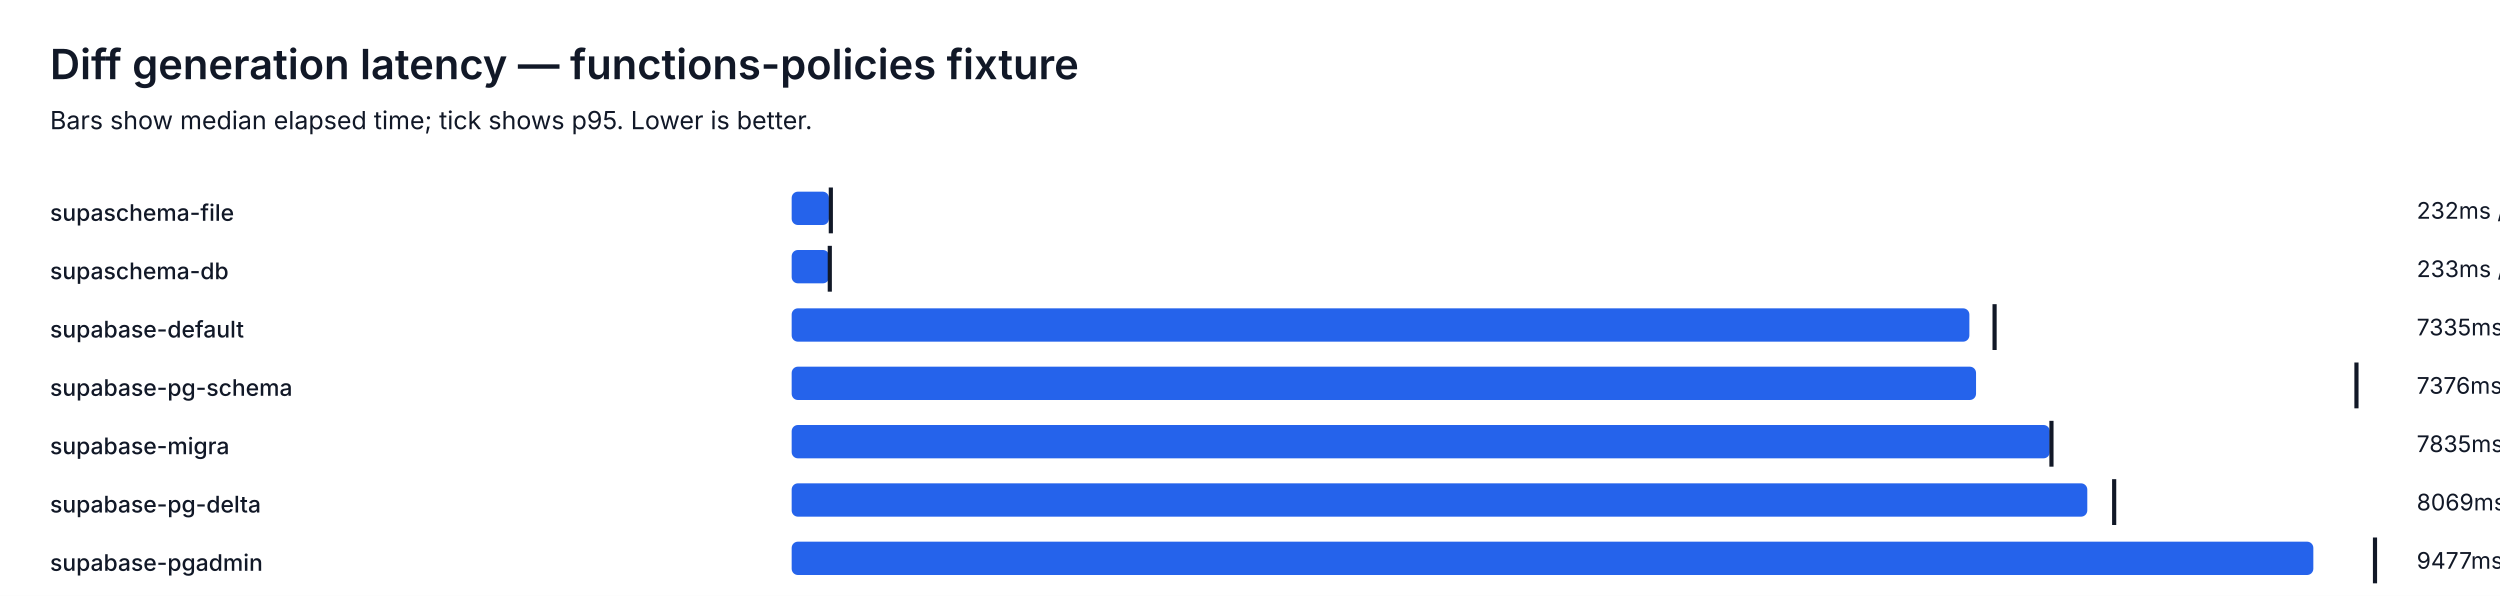
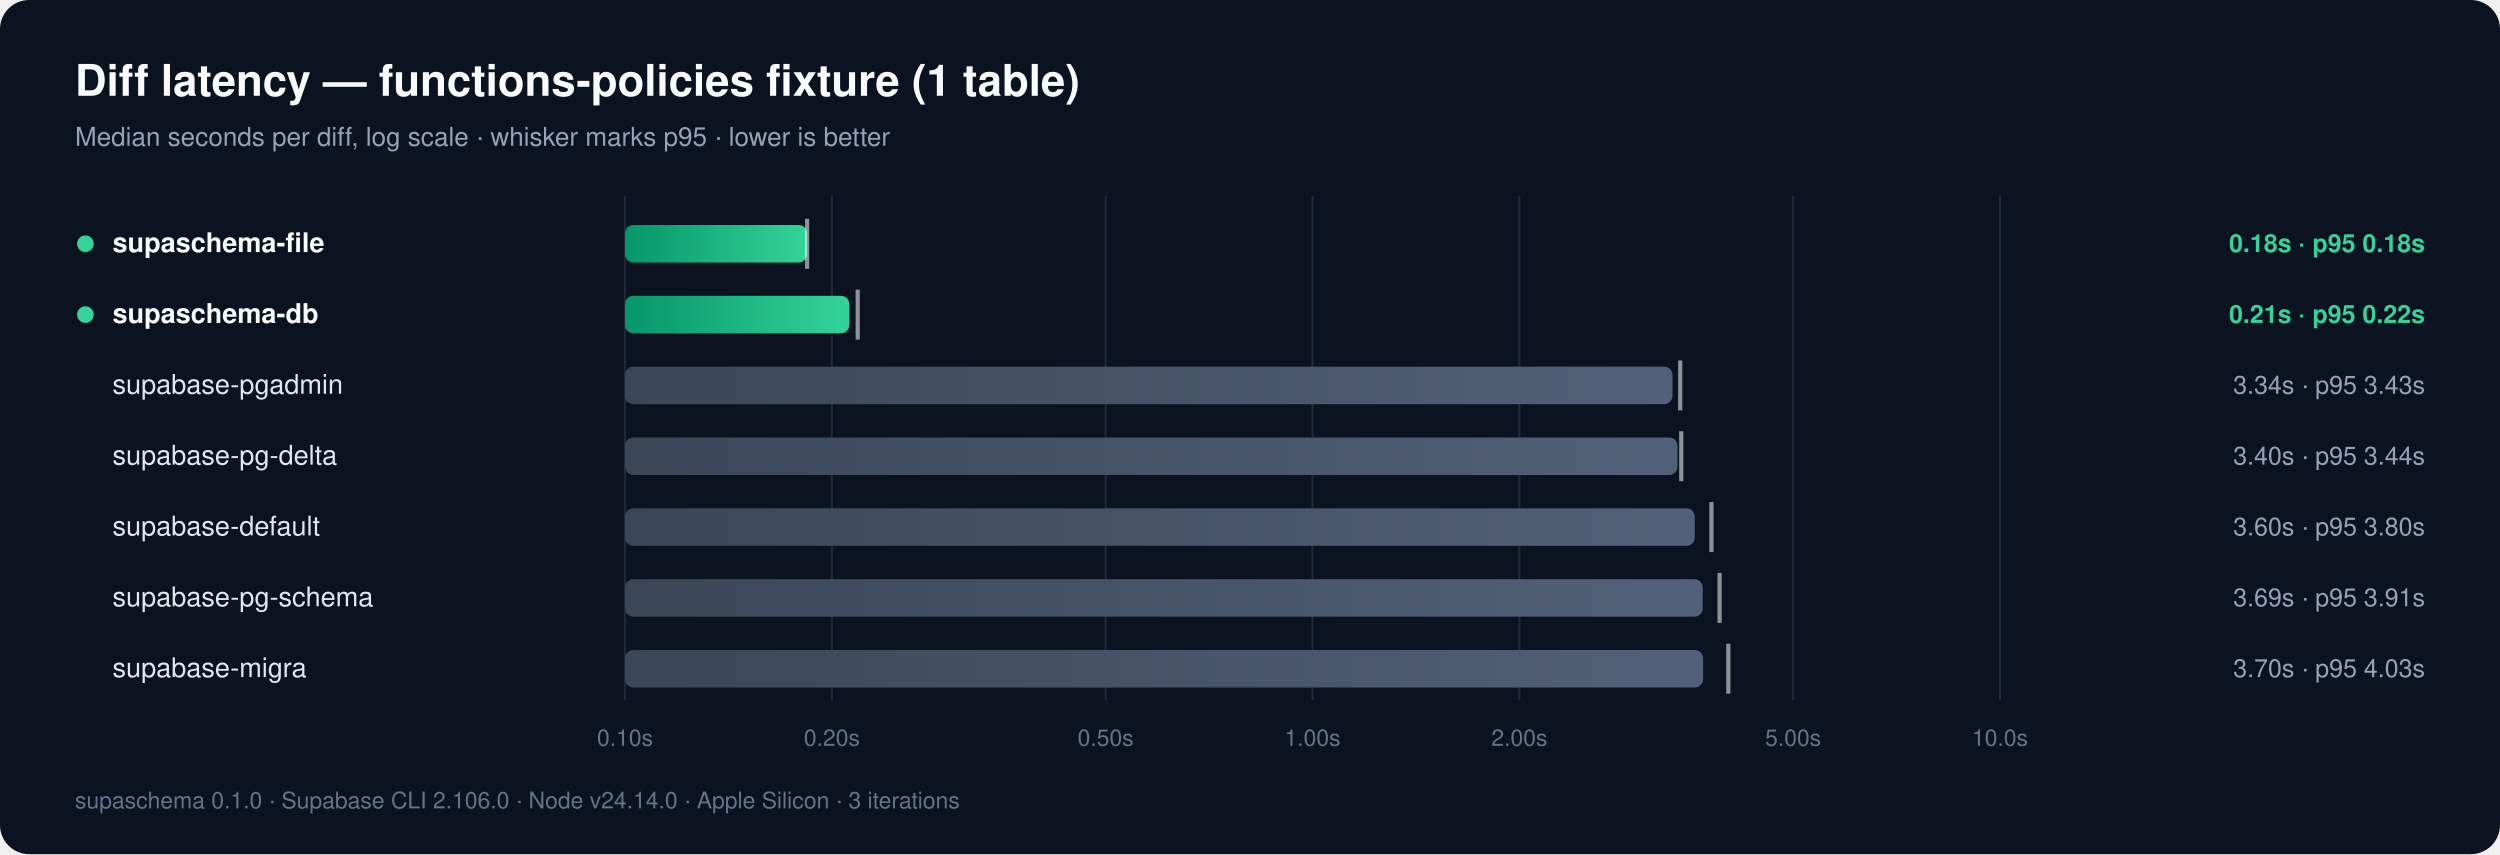
- <svg xmlns="http://www.w3.org/2000/svg" width="1200" height="286" viewBox="0 0 1200 286" role="img">
-   <rect width="100%" height="100%" fill="#ffffff" />
-   <text x="24" y="38" fill="#111827" font-family="Inter, Arial, sans-serif" font-size="20" font-weight="600">Diff generation latency — functions-policies fixture</text>
-   <text x="24" y="62" fill="#111827" font-family="Inter, Arial, sans-serif" font-size="12" font-weight="400">Bars show median elapsed time; tick shows p95. Lower is better.</text>
-   <text x="24" y="106" fill="#111827" font-family="Inter, Arial, sans-serif" font-size="11" font-weight="500">supaschema-file</text>
-   <rect x="380" y="92" width="17.9" height="16" rx="3" fill="#2563eb" />
-   <line x1="398.8" y1="90" x2="398.8" y2="112" stroke="#111827" stroke-width="2" />
-   <text x="1160" y="105" fill="#111827" font-family="Inter, Arial, sans-serif" font-size="11" font-weight="400">232ms / p95 244ms</text>
-   <text x="24" y="134" fill="#111827" font-family="Inter, Arial, sans-serif" font-size="11" font-weight="500">supaschema-db</text>
-   <rect x="380" y="120" width="18.0" height="16" rx="3" fill="#2563eb" />
-   <line x1="398.3" y1="118" x2="398.3" y2="140" stroke="#111827" stroke-width="2" />
-   <text x="1160" y="133" fill="#111827" font-family="Inter, Arial, sans-serif" font-size="11" font-weight="400">233ms / p95 237ms</text>
-   <text x="24" y="162" fill="#111827" font-family="Inter, Arial, sans-serif" font-size="11" font-weight="500">supabase-default</text>
-   <rect x="380" y="148" width="565.3" height="16" rx="3" fill="#2563eb" />
-   <line x1="957.4" y1="146" x2="957.4" y2="168" stroke="#111827" stroke-width="2" />
-   <text x="1160" y="161" fill="#111827" font-family="Inter, Arial, sans-serif" font-size="11" font-weight="400">7335ms / p95 7492ms</text>
-   <text x="24" y="190" fill="#111827" font-family="Inter, Arial, sans-serif" font-size="11" font-weight="500">supabase-pg-schema</text>
-   <rect x="380" y="176" width="568.5" height="16" rx="3" fill="#2563eb" />
-   <line x1="1131.1" y1="174" x2="1131.1" y2="196" stroke="#111827" stroke-width="2" />
-   <text x="1160" y="189" fill="#111827" font-family="Inter, Arial, sans-serif" font-size="11" font-weight="400">7376ms / p95 9746ms</text>
-   <text x="24" y="218" fill="#111827" font-family="Inter, Arial, sans-serif" font-size="11" font-weight="500">supabase-migra</text>
-   <rect x="380" y="204" width="603.9" height="16" rx="3" fill="#2563eb" />
-   <line x1="984.7" y1="202" x2="984.7" y2="224" stroke="#111827" stroke-width="2" />
-   <text x="1160" y="217" fill="#111827" font-family="Inter, Arial, sans-serif" font-size="11" font-weight="400">7835ms / p95 7846ms</text>
-   <text x="24" y="246" fill="#111827" font-family="Inter, Arial, sans-serif" font-size="11" font-weight="500">supabase-pg-delta</text>
-   <rect x="380" y="232" width="621.9" height="16" rx="3" fill="#2563eb" />
-   <line x1="1014.8" y1="230" x2="1014.8" y2="252" stroke="#111827" stroke-width="2" />
-   <text x="1160" y="245" fill="#111827" font-family="Inter, Arial, sans-serif" font-size="11" font-weight="400">8069ms / p95 8236ms</text>
-   <text x="24" y="274" fill="#111827" font-family="Inter, Arial, sans-serif" font-size="11" font-weight="500">supabase-pgadmin</text>
-   <rect x="380" y="260" width="730.4" height="16" rx="3" fill="#2563eb" />
-   <line x1="1140.0" y1="258" x2="1140.0" y2="280" stroke="#111827" stroke-width="2" />
-   <text x="1160" y="273" fill="#111827" font-family="Inter, Arial, sans-serif" font-size="11" font-weight="400">9477ms / p95 9861ms</text>
+ <svg xmlns="http://www.w3.org/2000/svg" width="1200" height="410" viewBox="0 0 1200 410" role="img">
+   <defs>
+     <linearGradient id="supaGradient" x1="0" y1="0" x2="1" y2="0">
+       <stop offset="0%" stop-color="#059669" />
+       <stop offset="100%" stop-color="#34d399" />
+     </linearGradient>
+     <linearGradient id="slateGradient" x1="0" y1="0" x2="1" y2="0">
+       <stop offset="0%" stop-color="#3b4757" />
+       <stop offset="100%" stop-color="#526079" />
+     </linearGradient>
+   </defs>
+   <rect width="100%" height="100%" rx="14" fill="#0b1220" />
+   <text x="36.0" y="46.0" fill="#f8fafc" font-family="ui-sans-serif, system-ui, 'Segoe UI', Helvetica, Arial, sans-serif" font-size="21" font-weight="700">Diff latency — functions-policies fixture (1 table)</text>
+   <text x="36.0" y="70.0" fill="#94a3b8" font-family="ui-sans-serif, system-ui, 'Segoe UI', Helvetica, Arial, sans-serif" font-size="12.5" font-weight="400">Median seconds per diff, log scale · whisker marks p95 · lower is better</text>
+   <line x1="300.0" y1="94" x2="300.0" y2="336" stroke="#1e293b" stroke-width="1" />
+   <text x="300.0" y="358.0" fill="#64748b" font-family="ui-sans-serif, system-ui, 'Segoe UI', Helvetica, Arial, sans-serif" font-size="11" font-weight="400" text-anchor="middle">0.10s</text>
+   <line x1="399.3" y1="94" x2="399.3" y2="336" stroke="#1e293b" stroke-width="1" />
+   <text x="399.3" y="358.0" fill="#64748b" font-family="ui-sans-serif, system-ui, 'Segoe UI', Helvetica, Arial, sans-serif" font-size="11" font-weight="400" text-anchor="middle">0.20s</text>
+   <line x1="530.7" y1="94" x2="530.7" y2="336" stroke="#1e293b" stroke-width="1" />
+   <text x="530.7" y="358.0" fill="#64748b" font-family="ui-sans-serif, system-ui, 'Segoe UI', Helvetica, Arial, sans-serif" font-size="11" font-weight="400" text-anchor="middle">0.50s</text>
+   <line x1="630.0" y1="94" x2="630.0" y2="336" stroke="#1e293b" stroke-width="1" />
+   <text x="630.0" y="358.0" fill="#64748b" font-family="ui-sans-serif, system-ui, 'Segoe UI', Helvetica, Arial, sans-serif" font-size="11" font-weight="400" text-anchor="middle">1.00s</text>
+   <line x1="729.3" y1="94" x2="729.3" y2="336" stroke="#1e293b" stroke-width="1" />
+   <text x="729.3" y="358.0" fill="#64748b" font-family="ui-sans-serif, system-ui, 'Segoe UI', Helvetica, Arial, sans-serif" font-size="11" font-weight="400" text-anchor="middle">2.00s</text>
+   <line x1="860.7" y1="94" x2="860.7" y2="336" stroke="#1e293b" stroke-width="1" />
+   <text x="860.7" y="358.0" fill="#64748b" font-family="ui-sans-serif, system-ui, 'Segoe UI', Helvetica, Arial, sans-serif" font-size="11" font-weight="400" text-anchor="middle">5.00s</text>
+   <line x1="960.0" y1="94" x2="960.0" y2="336" stroke="#1e293b" stroke-width="1" />
+   <text x="960.0" y="358.0" fill="#64748b" font-family="ui-sans-serif, system-ui, 'Segoe UI', Helvetica, Arial, sans-serif" font-size="11" font-weight="400" text-anchor="middle">10.0s</text>
+   <circle cx="41" cy="117" r="4" fill="#34d399" />
+   <text x="54.0" y="121.0" fill="#f8fafc" font-family="ui-sans-serif, system-ui, 'Segoe UI', Helvetica, Arial, sans-serif" font-size="13" font-weight="650">supaschema-file</text>
+   <rect x="300" y="108" width="87.4" height="18" rx="4" fill="url(#supaGradient)" />
+   <line x1="387.4" y1="105" x2="387.4" y2="129" stroke="#f8fafc" stroke-opacity="0.55" stroke-width="2" />
+   <text x="1164.0" y="121.0" fill="#34d399" font-family="ui-sans-serif, system-ui, 'Segoe UI', Helvetica, Arial, sans-serif" font-size="12" font-weight="650" text-anchor="end">0.18s  ·  p95 0.18s</text>
+   <circle cx="41" cy="151" r="4" fill="#34d399" />
+   <text x="54.0" y="155.0" fill="#f8fafc" font-family="ui-sans-serif, system-ui, 'Segoe UI', Helvetica, Arial, sans-serif" font-size="13" font-weight="650">supaschema-db</text>
+   <rect x="300" y="142" width="107.7" height="18" rx="4" fill="url(#supaGradient)" />
+   <line x1="411.7" y1="139" x2="411.7" y2="163" stroke="#f8fafc" stroke-opacity="0.55" stroke-width="2" />
+   <text x="1164.0" y="155.0" fill="#34d399" font-family="ui-sans-serif, system-ui, 'Segoe UI', Helvetica, Arial, sans-serif" font-size="12" font-weight="650" text-anchor="end">0.21s  ·  p95 0.22s</text>
+   <text x="54.0" y="189.0" fill="#e2e8f0" font-family="ui-sans-serif, system-ui, 'Segoe UI', Helvetica, Arial, sans-serif" font-size="13" font-weight="450">supabase-pgadmin</text>
+   <rect x="300" y="176" width="502.8" height="18" rx="4" fill="url(#slateGradient)" />
+   <line x1="806.5" y1="173" x2="806.5" y2="197" stroke="#f8fafc" stroke-opacity="0.55" stroke-width="2" />
+   <text x="1164.0" y="189.0" fill="#94a3b8" font-family="ui-sans-serif, system-ui, 'Segoe UI', Helvetica, Arial, sans-serif" font-size="12" font-weight="450" text-anchor="end">3.34s  ·  p95 3.43s</text>
+   <text x="54.0" y="223.0" fill="#e2e8f0" font-family="ui-sans-serif, system-ui, 'Segoe UI', Helvetica, Arial, sans-serif" font-size="13" font-weight="450">supabase-pg-delta</text>
+   <rect x="300" y="210" width="505.2" height="18" rx="4" fill="url(#slateGradient)" />
+   <line x1="807.0" y1="207" x2="807.0" y2="231" stroke="#f8fafc" stroke-opacity="0.55" stroke-width="2" />
+   <text x="1164.0" y="223.0" fill="#94a3b8" font-family="ui-sans-serif, system-ui, 'Segoe UI', Helvetica, Arial, sans-serif" font-size="12" font-weight="450" text-anchor="end">3.40s  ·  p95 3.44s</text>
+   <text x="54.0" y="257.0" fill="#e2e8f0" font-family="ui-sans-serif, system-ui, 'Segoe UI', Helvetica, Arial, sans-serif" font-size="13" font-weight="450">supabase-default</text>
+   <rect x="300" y="244" width="513.5" height="18" rx="4" fill="url(#slateGradient)" />
+   <line x1="821.5" y1="241" x2="821.5" y2="265" stroke="#f8fafc" stroke-opacity="0.55" stroke-width="2" />
+   <text x="1164.0" y="257.0" fill="#94a3b8" font-family="ui-sans-serif, system-ui, 'Segoe UI', Helvetica, Arial, sans-serif" font-size="12" font-weight="450" text-anchor="end">3.60s  ·  p95 3.80s</text>
+   <text x="54.0" y="291.0" fill="#e2e8f0" font-family="ui-sans-serif, system-ui, 'Segoe UI', Helvetica, Arial, sans-serif" font-size="13" font-weight="450">supabase-pg-schema</text>
+   <rect x="300" y="278" width="517.3" height="18" rx="4" fill="url(#slateGradient)" />
+   <line x1="825.4" y1="275" x2="825.4" y2="299" stroke="#f8fafc" stroke-opacity="0.55" stroke-width="2" />
+   <text x="1164.0" y="291.0" fill="#94a3b8" font-family="ui-sans-serif, system-ui, 'Segoe UI', Helvetica, Arial, sans-serif" font-size="12" font-weight="450" text-anchor="end">3.69s  ·  p95 3.91s</text>
+   <text x="54.0" y="325.0" fill="#e2e8f0" font-family="ui-sans-serif, system-ui, 'Segoe UI', Helvetica, Arial, sans-serif" font-size="13" font-weight="450">supabase-migra</text>
+   <rect x="300" y="312" width="517.5" height="18" rx="4" fill="url(#slateGradient)" />
+   <line x1="829.6" y1="309" x2="829.6" y2="333" stroke="#f8fafc" stroke-opacity="0.55" stroke-width="2" />
+   <text x="1164.0" y="325.0" fill="#94a3b8" font-family="ui-sans-serif, system-ui, 'Segoe UI', Helvetica, Arial, sans-serif" font-size="12" font-weight="450" text-anchor="end">3.70s  ·  p95 4.03s</text>
+   <text x="36.0" y="388.0" fill="#64748b" font-family="ui-sans-serif, system-ui, 'Segoe UI', Helvetica, Arial, sans-serif" font-size="11" font-weight="400">supaschema 0.1.0  ·  Supabase CLI 2.106.0  ·  Node v24.14.0  ·  Apple Silicon  ·  3 iterations</text>
</svg>
